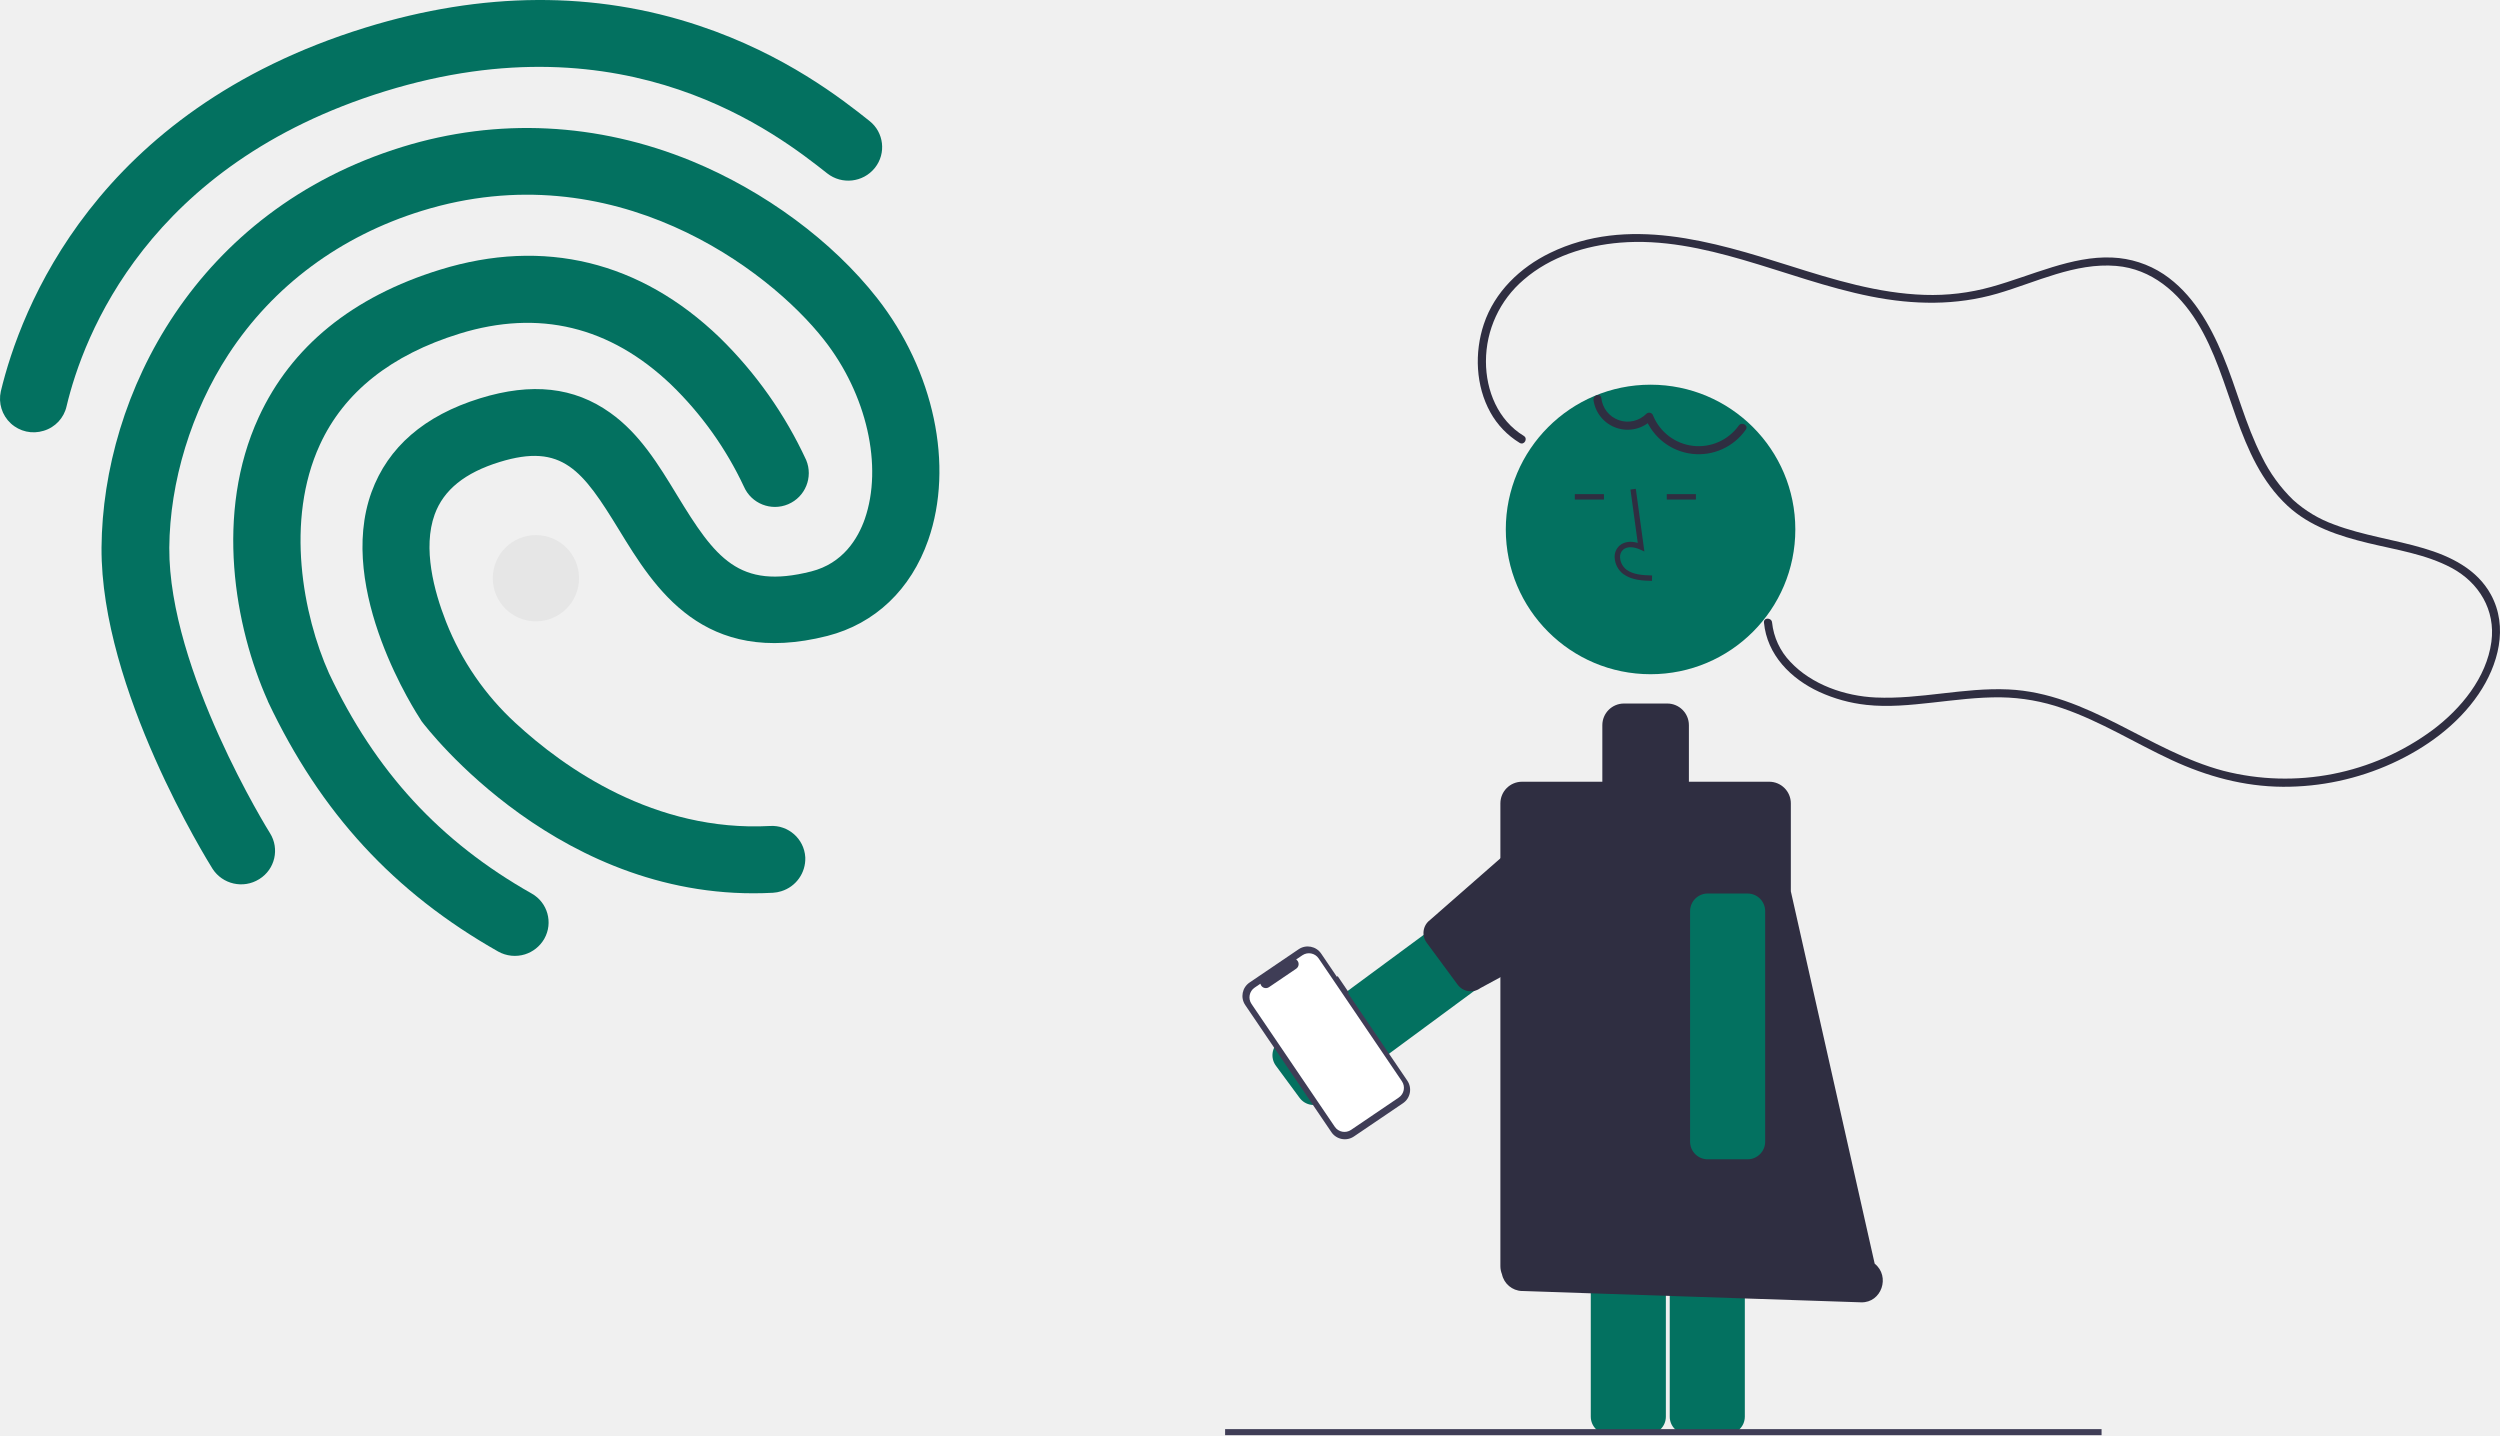
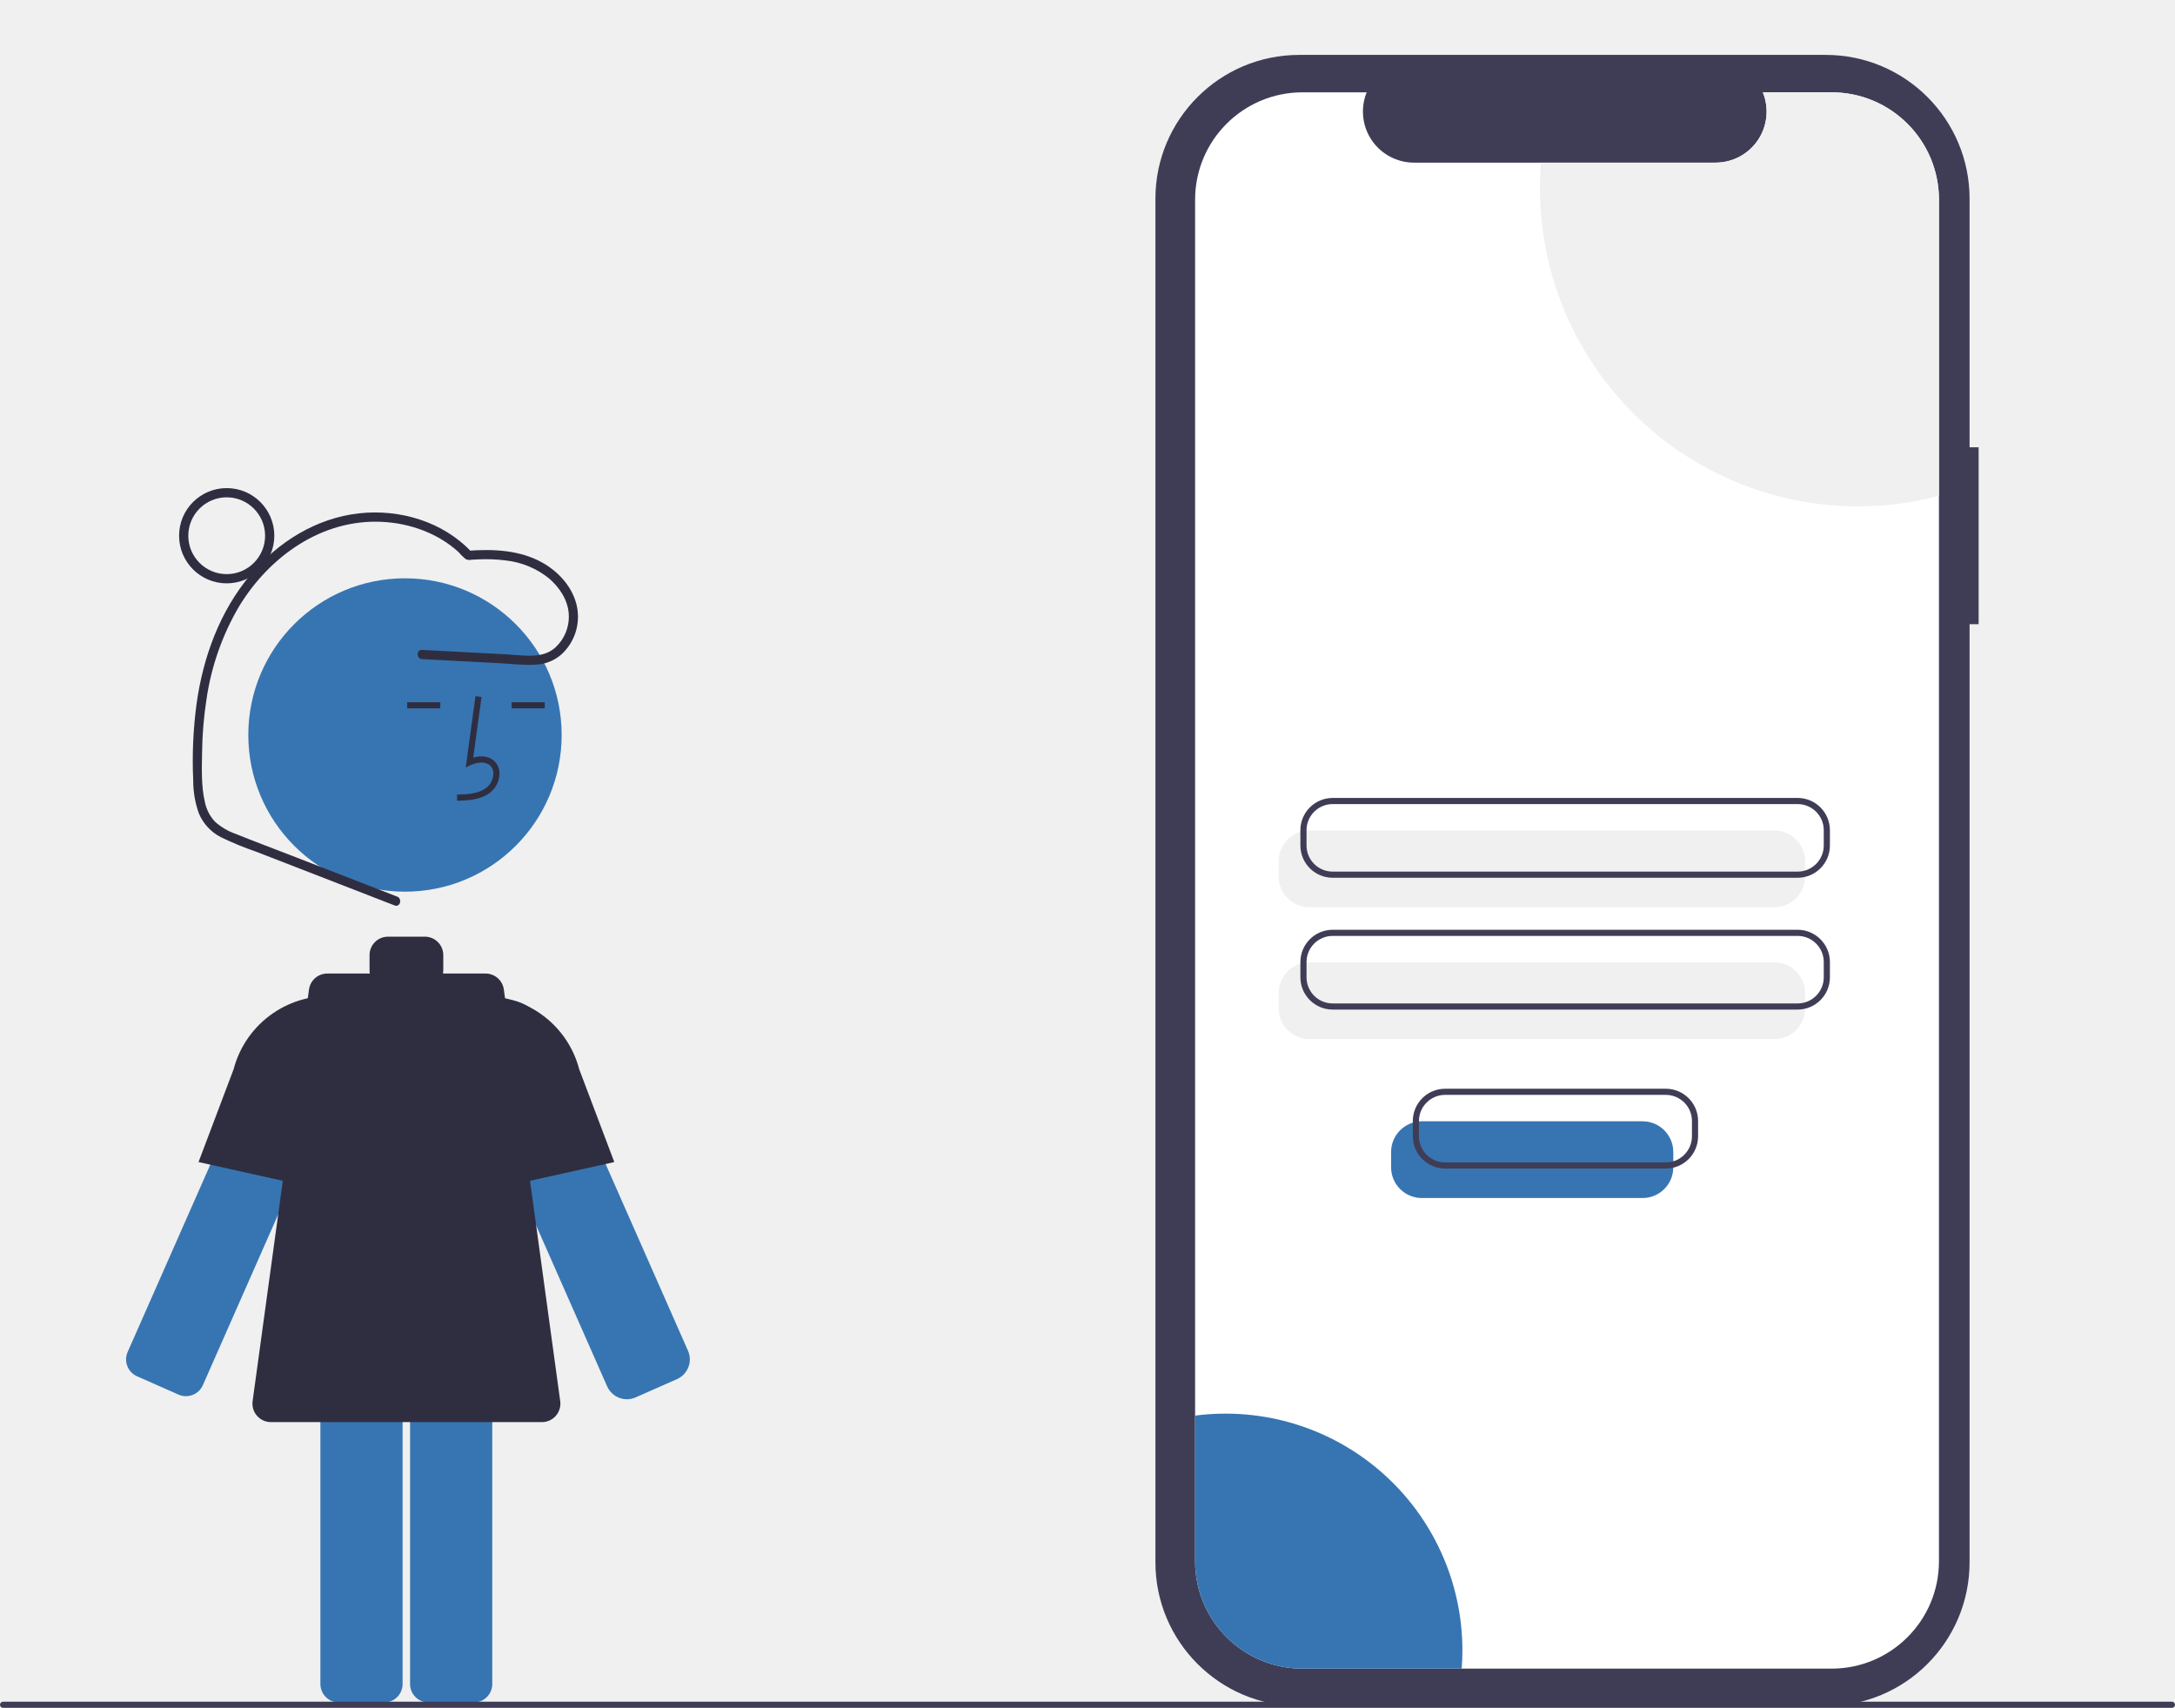
- <svg xmlns="http://www.w3.org/2000/svg" id="bb441d3c-cf2a-489d-ae6b-061a3c0e4b94" data-name="Layer 1" width="924.256" height="530.591" viewBox="0 0 924.256 530.591">
-   <path d="M153.998,343.966a12.416,12.416,0,0,1-15.82-14.588c7.224-30.053,34.692-103.546,134.758-134.458,43.345-13.39,84.914-13.618,123.5-.684,31.744,10.596,52.817,27.178,62.897,35.193a12.313,12.313,0,0,1,2.017,17.297q-.038.048-.076.095a12.603,12.603,0,0,1-17.561,1.993c-18.263-14.39-73.684-58.105-163.507-30.358C192.5,245.549,168.676,308.922,162.496,334.85a12.231,12.231,0,0,1-8.498,9.117Z" transform="translate(-137.8721 -184.7043)" fill="#037160" />
-   <path d="M426.738,514.185a12.346,12.346,0,0,1-3.068.577c-78.175,4.21-127.913-60.735-129.955-63.443l-.379-.625c-1.246-1.933-31.342-47.723-18.093-84.088,6.086-16.625,19.544-28.294,40.116-34.649,19.133-5.91,34.789-4.162,48.115,5.354,10.927,7.753,17.93,19.315,24.717,30.48,14.116,23.182,22.768,34.977,49.6,28.172,11.781-2.99,17.282-12.201,19.795-19.376,6.766-19.525.77-46.143-15.096-66.281-20.497-26.126-77.86-69.52-148.634-47.657-30.223,9.336-54.958,27.734-71.522,53.068-13.722,21.024-21.699,47.137-21.874,71.488-.275,45.341,36.884,104.991,37.236,105.532a12.29,12.29,0,0,1-3.906,16.936q-.057.036-.114.071a12.584,12.584,0,0,1-17.235-3.857c-1.677-2.728-41.356-66.33-41.036-118.732.445-56.8,34.961-124.588,111.154-148.125,35.218-10.879,72.229-9.051,107.058,5.229,26.995,11.136,51.979,29.57,68.497,50.619,21.098,26.868,28.53,62.038,18.926,89.487-6.403,18.3-19.659,30.926-37.275,35.441-45.914,11.679-63.9-17.726-77.018-39.177-13.47-21.991-20.921-32.301-44.202-25.11-12.783,3.949-20.659,10.277-23.971,19.368-4.507,12.428-.236,28.358,4.141,39.525q.068.175.136.349a100.946,100.946,0,0,0,25.613,37.252c18.012,16.634,51.451,40.347,94.07,38.06a12.309,12.309,0,0,1,13.048,11.522q.004.059.007.118a12.579,12.579,0,0,1-8.852,12.472Z" transform="translate(-137.8721 -184.7043)" fill="#037160" />
-   <path d="M331.94,537.534a12.616,12.616,0,0,1-9.871-1.031c-38.557-21.846-65.625-51.228-85.116-92.41l-.078-.254c-12.284-27.458-19.679-69.409-3.367-104.866,12.042-26.162,34.646-44.552,67.071-54.568,38.35-11.847,74.059-3.125,103.366,25.103A153.17,153.17,0,0,1,435.929,354.806a12.516,12.516,0,0,1-23.031,9.804,128.261,128.261,0,0,0-26.966-37.76c-22.59-21.492-48.85-27.847-78.142-18.799-25.313,7.819-42.743,21.643-51.666,41.092-12.867,27.994-6.243,62.949,3.371,84.462,17.186,36.423,41.025,62.258,74.961,81.451a12.255,12.255,0,0,1,4.655,16.695q-.047.083-.095.166A12.569,12.569,0,0,1,331.94,537.534Z" transform="translate(-137.8721 -184.7043)" fill="#037160" />
-   <circle cx="198.128" cy="213.768" r="15.949" fill="#e6e6e6" />
-   <path d="M623.576,593.224a6.57,6.57,0,0,1-.984-.074,6.459,6.459,0,0,1-4.261-2.569L609.57,578.702a6.499,6.499,0,0,1,1.373-9.089l74.899-55.24a6.5,6.5,0,0,1,9.09,1.373l8.76,11.878a6.501,6.501,0,0,1-1.372,9.09L627.42,591.954A6.454,6.454,0,0,1,623.576,593.224Z" transform="translate(-137.8721 -184.7043)" fill="#037160" />
-   <path d="M676.769,548.748,665.305,533.205a6,6,0,0,1,1.267-8.39l43.861-38.43a6,6,0,0,1,8.39,1.267l20.964,25.043a6,6,0,0,1-1.267,8.39l-53.361,28.93A6,6,0,0,1,676.769,548.748Z" transform="translate(-137.8721 -184.7043)" fill="#2f2e41" />
-   <path d="M747.246,714.956H732.487a6.508,6.508,0,0,1-6.5-6.5V585.441a6.508,6.508,0,0,1,6.5-6.5h14.759a6.508,6.508,0,0,1,6.5,6.5V708.456A6.508,6.508,0,0,1,747.246,714.956Z" transform="translate(-137.8721 -184.7043)" fill="#037160" />
-   <path d="M776.438,714.956H761.678a6.508,6.508,0,0,1-6.5-6.5V585.441a6.508,6.508,0,0,1,6.5-6.5H776.438a6.508,6.508,0,0,1,6.5,6.5V708.456A6.508,6.508,0,0,1,776.438,714.956Z" transform="translate(-137.8721 -184.7043)" fill="#037160" />
-   <rect x="452.923" y="528.351" width="324.033" height="2.241" fill="#3f3d56" />
-   <circle cx="610.216" cy="195.742" r="53.519" fill="#037160" />
-   <path d="M830.944,651.879,799.95,514.234V481.712a8,8,0,0,0-8-8H762.26V452.799a8,8,0,0,0-8-8h-16a8,8,0,0,0-8,8v20.913H700.569a8,8,0,0,0-8,8V652.799a7.968,7.968,0,0,0,.584,2.993,7.834,7.834,0,0,0,7.377,6.207L825.955,666.18C833.451,666.377,836.852,656.628,830.944,651.879Z" transform="translate(-137.8721 -184.7043)" fill="#2f2e41" />
-   <path d="M748.603,399.461c-3.306-.093-7.42-.208-10.589-2.523a8.131,8.131,0,0,1-3.2-6.07,5.471,5.471,0,0,1,1.86-4.495c1.657-1.398,4.076-1.726,6.678-.961l-2.699-19.727,1.982-.271,3.172,23.19-1.654-.759c-1.919-.881-4.552-1.328-6.188.055a3.513,3.513,0,0,0-1.152,2.896,6.143,6.143,0,0,0,2.381,4.526c2.467,1.802,5.746,2.035,9.466,2.139Z" transform="translate(-137.8721 -184.7043)" fill="#2f2e41" />
-   <rect x="582.21" y="182.682" width="10.771" height="2" fill="#2f2e41" />
-   <rect x="616.21" y="182.682" width="10.771" height="2" fill="#2f2e41" />
-   <path d="M701.221,345.854c-9.507-5.761-13.984-16.691-13.992-27.5a39.637,39.637,0,0,1,14.012-30.275c9.792-8.469,22.831-12.613,35.57-13.666,15.413-1.274,30.726,2.076,45.446,6.352,15.761,4.579,31.205,10.339,47.339,13.545,15.656,3.111,31.354,3.417,46.768-1.081,14.227-4.152,28.668-11.488,43.864-10.216,13.125,1.098,23.092,9.832,29.797,20.623,13.312,21.424,14.363,50.178,33.507,68.018,8.277,7.713,19.06,11.208,29.836,13.819,10.334,2.504,21.358,4.109,30.841,9.177,10.169,5.435,16.325,15.65,14.734,27.354-1.807,13.294-11.266,24.735-21.681,32.545A91.731,91.731,0,0,1,959.868,469.675c-27.632-7.331-50.088-28.746-79.528-30.088-16.424-.749-32.594,3.726-49.015,2.984-11.381-.514-23.63-4.722-31.557-13.185a24.709,24.709,0,0,1-6.757-14.537c-.179-1.906-3.181-1.924-3,0,1.125,11.957,9.927,20.789,20.43,25.644a56.355,56.355,0,0,0,17.48,4.812c8.036.888,16.229.048,24.228-.829,8.455-.927,16.924-2.069,25.448-1.967a72.74,72.74,0,0,1,22.837,4.061c14.106,4.838,26.813,12.865,40.288,19.116,13.042,6.051,26.7,9.802,41.146,9.895a96.211,96.211,0,0,0,40.368-8.657c12.478-5.684,24.203-14.169,31.972-25.608,7.284-10.724,11.108-24.793,4.553-36.799-5.138-9.41-14.936-14.172-24.816-17.103-10.952-3.25-22.399-4.734-33.12-8.781a45.593,45.593,0,0,1-15.172-9.1,57.003,57.003,0,0,1-11.531-15.911c-6.138-11.973-9.274-25.123-14.443-37.49-4.788-11.456-11.34-23.002-21.894-30.062a37.244,37.244,0,0,0-19.057-6.152c-7.518-.34-14.988,1.386-22.134,3.561-7.561,2.301-14.939,5.176-22.558,7.294a81.672,81.672,0,0,1-24.669,2.946c-17.122-.558-33.662-5.644-49.871-10.772-28.396-8.983-59.976-18.601-88.525-4.753-11.124,5.396-20.546,14.448-24.519,26.335-3.515,10.518-3.029,22.787,2.39,32.586a30.455,30.455,0,0,0,10.863,11.33c1.655,1.003,3.165-1.59,1.514-2.59Z" transform="translate(-137.8721 -184.7043)" fill="#2f2e41" />
-   <path d="M783.96,613.299H769.201a6.508,6.508,0,0,1-6.5-6.5V521.544a6.508,6.508,0,0,1,6.5-6.5h14.76a6.508,6.508,0,0,1,6.5,6.5v85.255A6.508,6.508,0,0,1,783.96,613.299Z" transform="translate(-137.8721 -184.7043)" fill="#037160" />
-   <path d="M726.988,332.612a12.736,12.736,0,0,0,21.659,7.201l-2.507-.662a21.205,21.205,0,0,0,37.152,4.397c1.13-1.569-1.472-3.069-2.59-1.514a18.21,18.21,0,0,1-31.668-3.68,1.522,1.522,0,0,0-2.507-.662,9.758,9.758,0,0,1-16.644-5.877c-.268-1.904-3.159-1.094-2.893.798Z" transform="translate(-137.8721 -184.7043)" fill="#2f2e41" />
-   <path id="f6ad8881-531f-450f-af8c-ee430f91c944" data-name="Path 33" d="M632.424,545.597l-.313.212-5.808-8.567a5.99,5.99,0,0,0-8.319-1.597h0l-18.15,12.304a5.99,5.99,0,0,0-1.597,8.319l31.861,46.998a5.99,5.99,0,0,0,8.319,1.597h0l18.15-12.304a5.99,5.99,0,0,0,1.597-8.319h0l-21.92-32.333.313-.212Z" transform="translate(-137.8721 -184.7043)" fill="#3f3d56" />
-   <path id="fc886b53-8f7f-459a-8f46-dc88972f03c0" data-name="Path 34" d="M619.357,537.87l-2.293,1.555a2.057,2.057,0,0,1,.014,3.415l-10.064,6.823a2.057,2.057,0,0,1-3.167-1.277l-2.142,1.452a4.33,4.33,0,0,0-1.154,6.014h0l30.793,45.423a4.33,4.33,0,0,0,6.014,1.154h0l17.652-11.967a4.33,4.33,0,0,0,1.154-6.014h0l-30.793-45.423a4.33,4.33,0,0,0-6.014-1.154h0Z" transform="translate(-137.8721 -184.7043)" fill="#fff" />
+ <svg xmlns="http://www.w3.org/2000/svg" id="b69e4d7e-41e9-4b98-8574-fc2d70ea977b" data-name="Layer 1" width="708" height="555.867" viewBox="0 0 708 555.867">
+   <path id="b10fb2cf-c586-4c5f-9fbf-e678f5ffa3db" data-name="Path 133" d="M890.465,679.515a211.722,211.722,0,0,1-46.196,37.27c-.392.241-.79.467-1.189.7l-27.639-24.463c.29-.27.612-.572.958-.905C836.992,672.563,939.229,535.838,946.042,502.544,945.572,505.317,952.189,614.094,890.465,679.515Z" transform="translate(-246 -172.0663)" fill="#f0f0f0" />
+   <path id="a32c10c7-75df-4179-a648-6a8d2a687209" data-name="Path 134" d="M849.602,721.505c-.523.125-1.054.241-1.588.348l-20.735-18.353c.405-.141.879-.309,1.42-.496,8.897-3.15,35.394-12.66,61.764-23.492,28.334-11.644,56.533-24.8,62.598-33.227C951.76,648.244,911.686,707.622,849.602,721.505Z" transform="translate(-246 -172.0663)" fill="#f0f0f0" />
+   <path d="M890.082,317.646h-2.953V236.753a46.819,46.819,0,0,0-46.819-46.819H668.926a46.819,46.819,0,0,0-46.819,46.819v443.789a46.819,46.819,0,0,0,46.819,46.819H840.31a46.819,46.819,0,0,0,46.819-46.819V375.228h2.953Z" transform="translate(-246 -172.0663)" fill="#3f3d56" />
+   <path d="M877.163,237.074V680.217a34.957,34.957,0,0,1-34.969,34.957H669.984a34.954,34.954,0,0,1-34.957-34.957V237.074a34.954,34.954,0,0,1,34.957-34.957h20.898a16.619,16.619,0,0,0,15.383,22.88h98.181a16.601,16.601,0,0,0,15.384-22.88H842.193A34.957,34.957,0,0,1,877.163,237.074Z" transform="translate(-246 -172.0663)" fill="#fff" />
+   <path d="M823.595,467.355H672.228a10.011,10.011,0,0,1-10-10v-4.978a10.011,10.011,0,0,1,10-10h151.367a10.011,10.011,0,0,1,10,10v4.978A10.011,10.011,0,0,1,823.595,467.355Z" transform="translate(-246 -172.0663)" fill="#f0f0f0" />
+   <path d="M823.595,510.262H672.228a10.011,10.011,0,0,1-10-10v-4.978a10.011,10.011,0,0,1,10-10h151.367a10.011,10.011,0,0,1,10,10v4.978A10.011,10.011,0,0,1,823.595,510.262Z" transform="translate(-246 -172.0663)" fill="#f0f0f0" />
+   <path d="M831.166,457.759H679.8a10.512,10.512,0,0,1-10.5-10.5v-4.978a10.512,10.512,0,0,1,10.5-10.5h151.367a10.512,10.512,0,0,1,10.5,10.5v4.978A10.512,10.512,0,0,1,831.166,457.759Zm-151.367-23.978a8.51,8.51,0,0,0-8.5,8.5v4.978a8.51,8.51,0,0,0,8.5,8.5h151.367a8.51,8.51,0,0,0,8.5-8.5v-4.978a8.51,8.51,0,0,0-8.5-8.5Z" transform="translate(-246 -172.0663)" fill="#3f3d56" />
+   <path d="M831.166,500.666H679.8a10.512,10.512,0,0,1-10.5-10.5V485.189a10.512,10.512,0,0,1,10.5-10.5h151.367a10.512,10.512,0,0,1,10.5,10.5v4.978A10.512,10.512,0,0,1,831.166,500.666ZM679.8,476.689a8.51,8.51,0,0,0-8.5,8.5v4.978a8.51,8.51,0,0,0,8.5,8.5h151.367a8.51,8.51,0,0,0,8.5-8.5V485.189a8.51,8.51,0,0,0-8.5-8.5Z" transform="translate(-246 -172.0663)" fill="#3f3d56" />
+   <path d="M877.163,237.074V333.464A103.539,103.539,0,0,1,747.28,233.389q0-4.24.341-8.392h56.826a16.601,16.601,0,0,0,15.384-22.88H842.193A34.957,34.957,0,0,1,877.163,237.074Z" transform="translate(-246 -172.0663)" fill="#f0f0f0" />
+   <path d="M722.041,709.154c0,2.032-.076,4.038-.24,6.02H669.984a34.954,34.954,0,0,1-34.957-34.957v-47.4a77.073,77.073,0,0,1,87.013,76.337Z" transform="translate(-246 -172.0663)" fill="#3775b2" />
+   <path d="M304.121,625.985a6.007,6.007,0,0,0,7.911-3.067l46.679-105.794a13.379,13.379,0,0,0-17.077-17.876h-0a13.199,13.199,0,0,0-6.75,5.78,13.649,13.649,0,0,0-.654,1.293l-46.679,105.794a6,6,0,0,0,3.067,7.912Z" transform="translate(-246 -172.0663)" fill="#3775b2" />
+   <path d="M356.795,560.557l-46.172-10.261,11.428-30.232a31.95,31.95,0,0,1,34.299-23.628l.445.049Z" transform="translate(-246 -172.0663)" fill="#2f2e41" />
+   <path d="M450.055,627.498a7.028,7.028,0,0,1-6.412-4.177L396.964,517.527a14.381,14.381,0,0,1,25.609-12.997v-0a14.618,14.618,0,0,1,.703,1.388l46.679,105.794a7,7,0,0,1-3.579,9.23l-13.961,6.16-.007-.016A6.944,6.944,0,0,1,450.055,627.498Z" transform="translate(-246 -172.0663)" fill="#3775b2" />
+   <path d="M385.485,591.169a6.007,6.007,0,0,0-6,6V720.183a6.007,6.007,0,0,0,6,6H400.245a6.007,6.007,0,0,0,6-6V597.169a6.007,6.007,0,0,0-6-6Z" transform="translate(-246 -172.0663)" fill="#3775b2" />
+   <path d="M356.293,591.169a6.007,6.007,0,0,0-6,6V720.183a6.007,6.007,0,0,0,6,6h14.76a6.007,6.007,0,0,0,6-6V597.169a6.007,6.007,0,0,0-6-6Z" transform="translate(-246 -172.0663)" fill="#3775b2" />
+   <circle cx="131.828" cy="239.224" r="51" fill="#3775b2" />
+   <path d="M394.8,432.699c3.306-.092,7.42-.207,10.59-2.522a8.133,8.133,0,0,0,3.2-6.073,5.471,5.471,0,0,0-1.86-4.493c-1.656-1.399-4.073-1.727-6.678-.961l2.699-19.726-1.981-.271L397.596,421.843l1.655-.759c1.918-.88,4.552-1.328,6.188.055a3.515,3.515,0,0,1,1.153,2.896,6.147,6.147,0,0,1-2.381,4.528c-2.467,1.802-5.746,2.034-9.466,2.138Z" transform="translate(-246 -172.0663)" fill="#2f2e41" />
+   <rect x="166.55" y="228.559" width="10.772" height="2" fill="#2f2e41" />
+   <rect x="132.55" y="228.559" width="10.772" height="2" fill="#2f2e41" />
+   <path d="M428.362,628.119l-18.356-134a6,6,0,0,0-5.945-5.186H390.205a6.025,6.025,0,0,0,.09-1v-5a6,6,0,0,0-6-6h-12a6,6,0,0,0-6,6v5a6.025,6.025,0,0,0,.09,1H352.53a6,6,0,0,0-5.945,5.186l-18.356,134a6,6,0,0,0,5.944,6.814h88.244A6,6,0,0,0,428.362,628.119Z" transform="translate(-246 -172.0663)" fill="#2f2e41" />
+   <path d="M399.795,560.557V496.486l.445-.049a31.961,31.961,0,0,1,34.315,23.68l11.411,30.18Z" transform="translate(-246 -172.0663)" fill="#2f2e41" />
+   <path d="M375.26,463.882l-35.275-13.692c-5.768-2.239-11.569-4.41-17.307-6.726a19.726,19.726,0,0,1-6.662-3.926,13.09,13.09,0,0,1-3.321-6.427c-1.223-5.171-1.002-10.825-.915-16.102a122.699,122.699,0,0,1,1.422-17.241,83.286,83.286,0,0,1,10.65-30.38c9.893-16.232,26.937-28.444,46.543-27.469,9.077.451,18.206,3.708,24.949,9.914a15.751,15.751,0,0,0,2.355,2.282,3.268,3.268,0,0,0,1.876.126q1.234-.079,2.471-.121a51.043,51.043,0,0,1,8.566.359,27.121,27.121,0,0,1,14.13,5.867c3.37,2.899,6.112,6.992,6.395,11.54a13.66,13.66,0,0,1-4.614,11.151c-4.209,3.547-10.213,2.3-15.261,2.033l-18.494-.98-9.37-.496c-1.929-.102-1.924,2.898,0,3l24.905,1.319c4.002.212,8.127.732,12.132.492a13.574,13.574,0,0,0,8.333-3.352,16.628,16.628,0,0,0,5.037-15.601c-1.284-6.138-5.852-11.215-11.207-14.235-7.286-4.11-15.988-4.504-24.141-3.896l1.061.439c-9.222-9.898-23.349-14.077-36.61-12.615-14.002,1.544-26.456,9.356-35.404,20.038-9.976,11.909-15.413,26.76-17.527,42.03a139.839,139.839,0,0,0-1.082,24.88,31.35,31.35,0,0,0,1.852,10.751,15.39,15.39,0,0,0,7.225,7.746,103.398,103.398,0,0,0,11.468,4.711L342.436,454.344l25.528,9.909,6.498,2.522c1.801.699,2.581-2.201.798-2.893Z" transform="translate(-246 -172.0663)" fill="#2f2e41" />
+   <path d="M319.795,361.934a15.5,15.5,0,1,1,15.5-15.5A15.517,15.517,0,0,1,319.795,361.934Zm0-28a12.5,12.5,0,1,0,12.5,12.5A12.514,12.514,0,0,0,319.795,333.934Z" transform="translate(-246 -172.0663)" fill="#2f2e41" />
+   <rect x="528.177" y="440.815" width="42.237" height="42.237" transform="translate(147.6141 -410.7547) rotate(37.40978)" fill="#f0f0f0" />
+   <path d="M389.295,228.934a33.949,33.949,0,0,1,27.277,13.702l19.59-25.614-58.779-44.956-44.956,58.779,25.333,19.376A34.003,34.003,0,0,1,389.295,228.934Z" transform="translate(-246 -172.0663)" fill="#f0f0f0" />
+   <path d="M953,727.934H247a1,1,0,0,1,0-2H953a1,1,0,0,1,0,2Z" transform="translate(-246 -172.0663)" fill="#3f3d56" />
+   <path d="M780.687,562.003H708.825a10.011,10.011,0,0,1-10-10v-4.978a10.011,10.011,0,0,1,10-10h71.862a10.011,10.011,0,0,1,10,10v4.978A10.011,10.011,0,0,1,780.687,562.003Z" transform="translate(-246 -172.0663)" fill="#3775b2" />
+   <path d="M788.259,552.407H716.397a10.512,10.512,0,0,1-10.5-10.5v-4.978a10.512,10.512,0,0,1,10.5-10.5h71.862a10.512,10.512,0,0,1,10.5,10.5v4.978A10.512,10.512,0,0,1,788.259,552.407Zm-71.862-23.978a8.51,8.51,0,0,0-8.5,8.5v4.978a8.51,8.51,0,0,0,8.5,8.5h71.862a8.51,8.51,0,0,0,8.5-8.5v-4.978a8.51,8.51,0,0,0-8.5-8.5Z" transform="translate(-246 -172.0663)" fill="#3f3d56" />
</svg>
